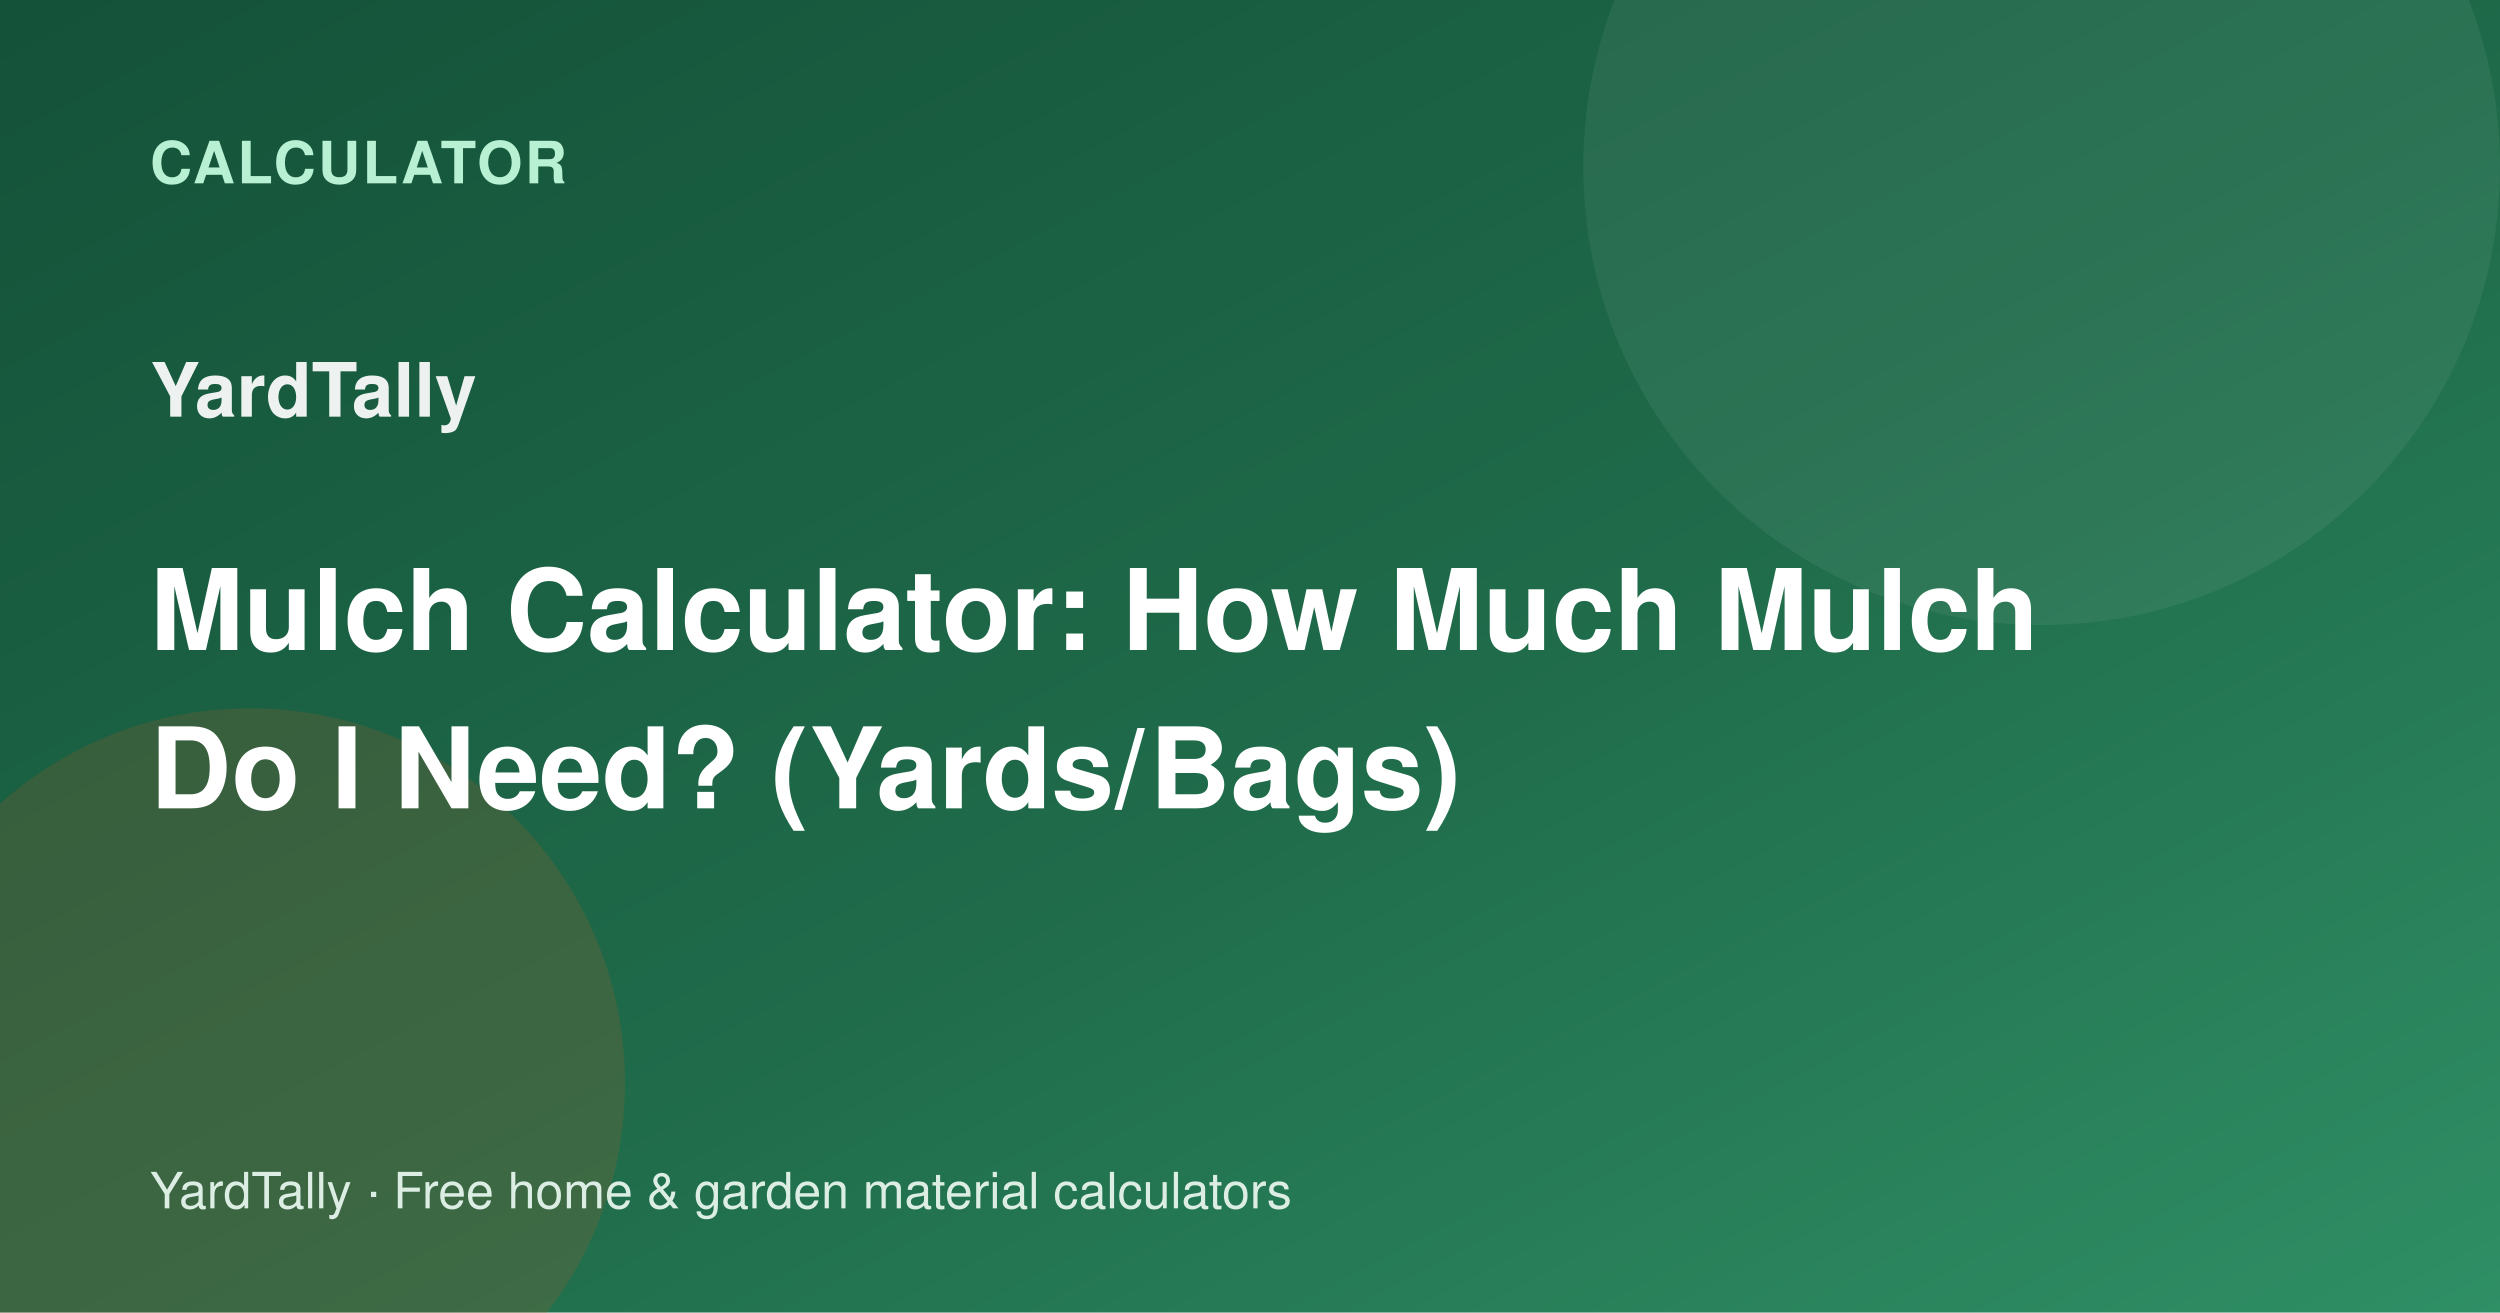
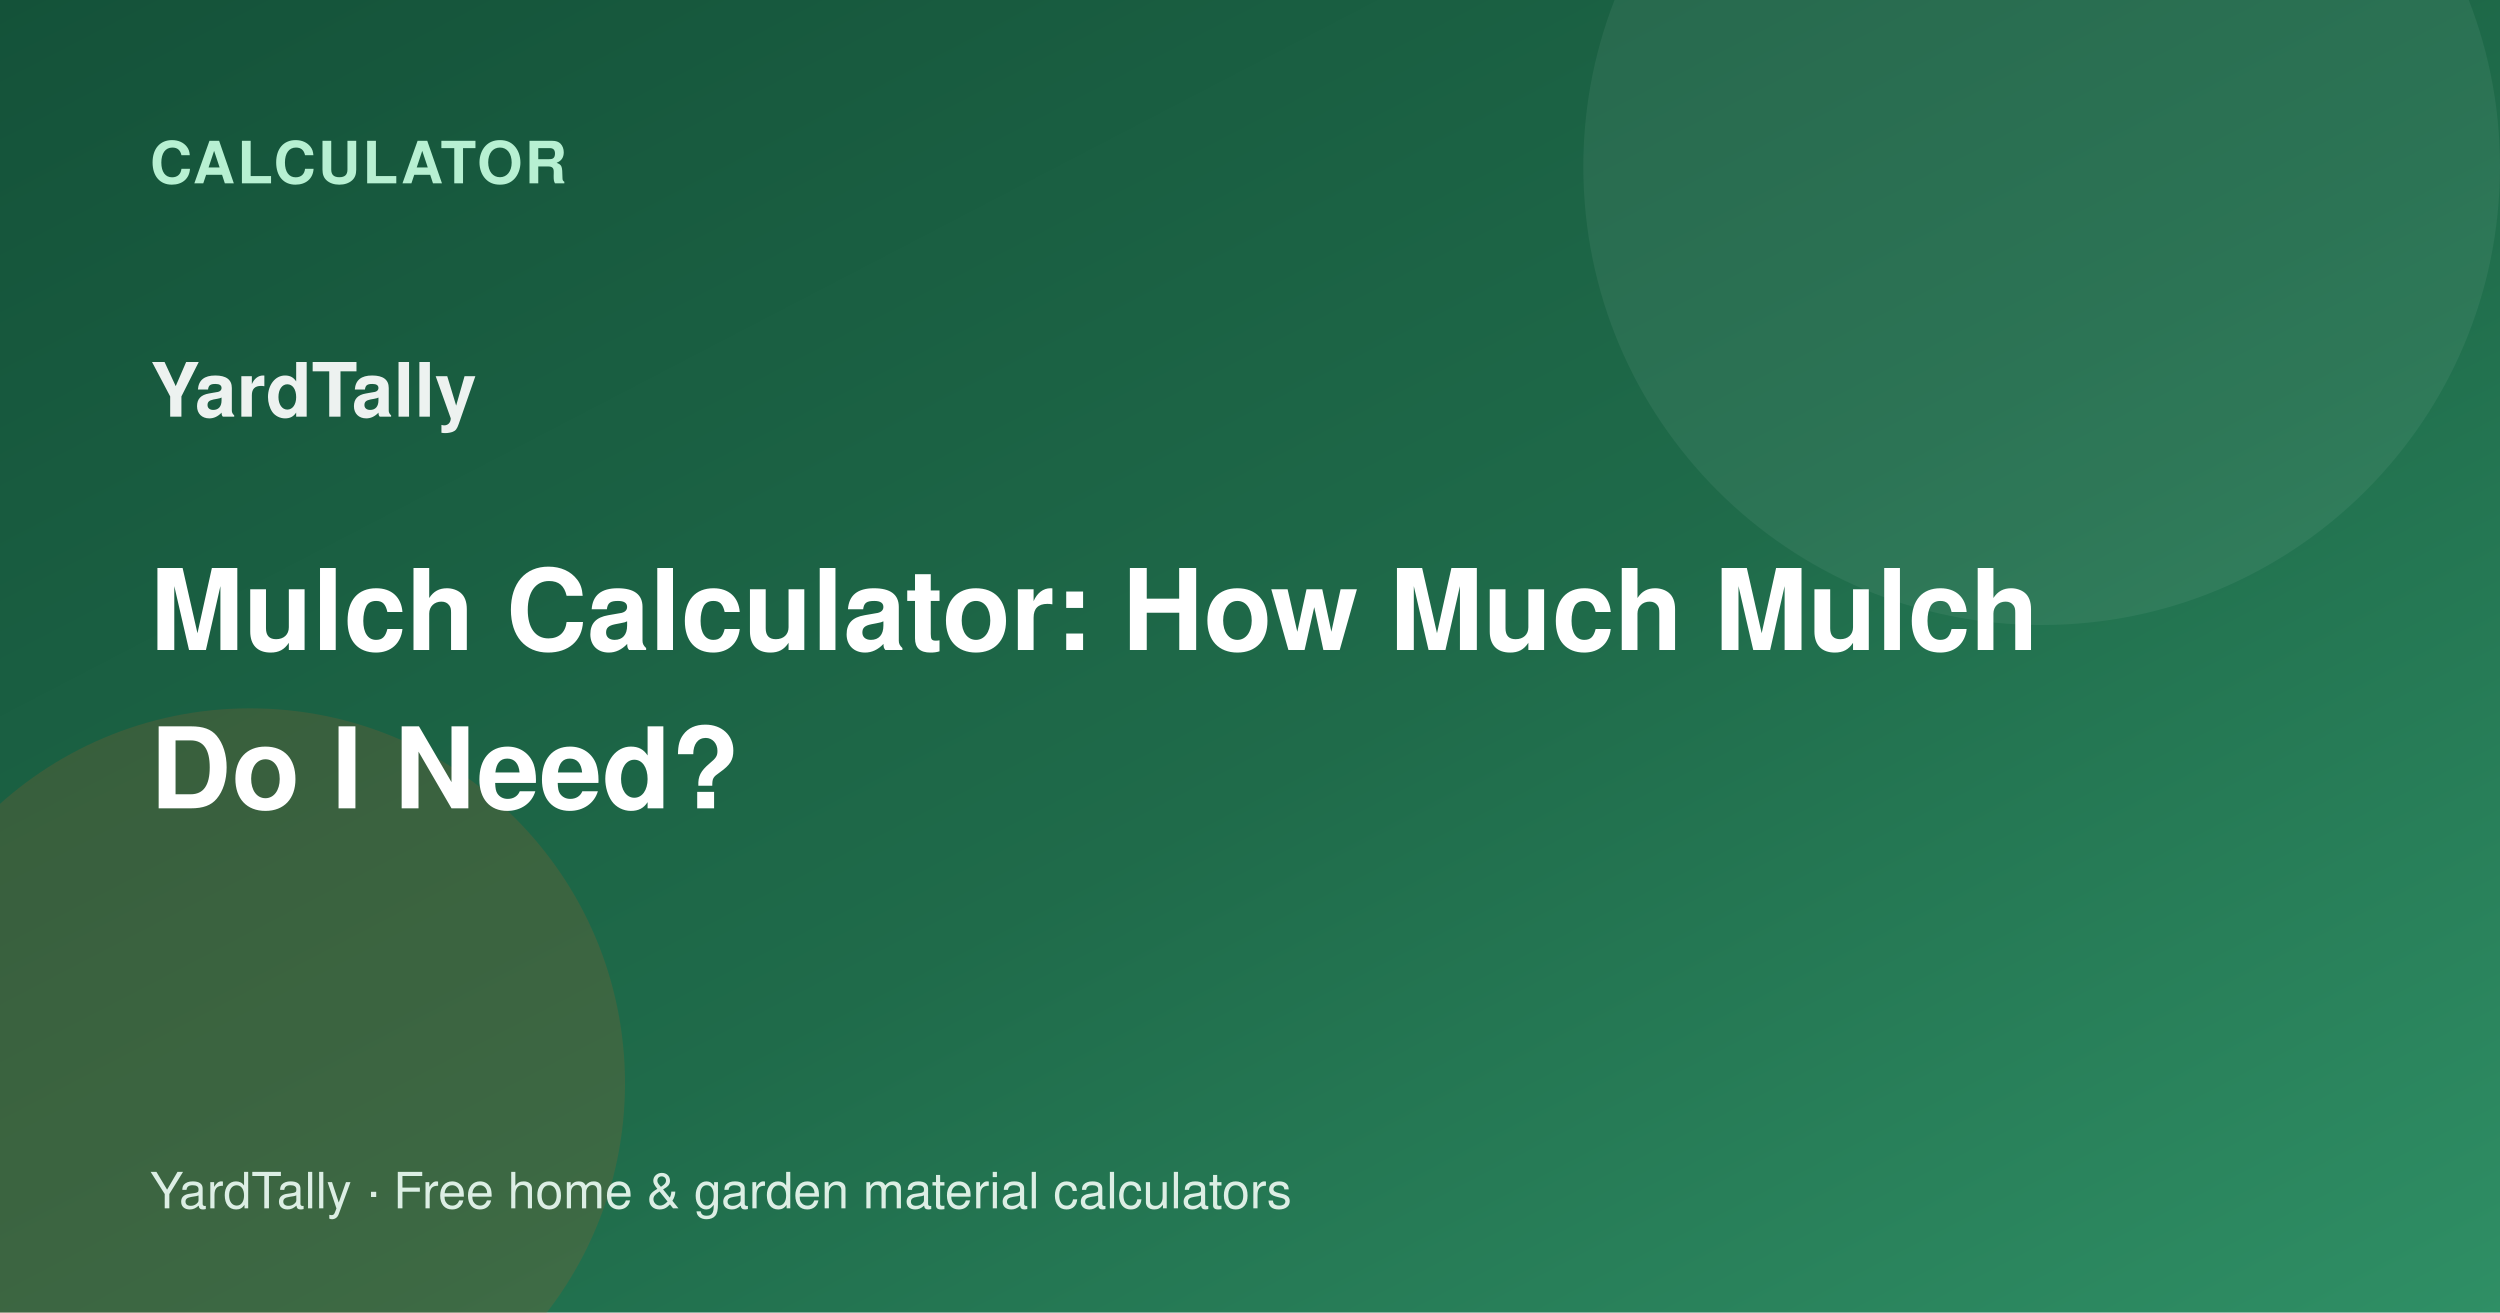
<svg xmlns="http://www.w3.org/2000/svg" width="1200" height="630" viewBox="0 0 1200 630">
  <defs>
    <linearGradient id="bg" x1="0" y1="0" x2="1" y2="1">
      <stop offset="0%" stop-color="#145239" />
      <stop offset="55%" stop-color="#1f6b4a" />
      <stop offset="100%" stop-color="#2f8f65" />
    </linearGradient>
  </defs>
  <rect width="1200" height="630" fill="url(#bg)" />
  <circle cx="980" cy="80" r="220" fill="#ffffff" fill-opacity="0.06" />
  <circle cx="120" cy="520" r="180" fill="#c45c26" fill-opacity="0.18" />
  <text x="72" y="88" font-family="ui-sans-serif, system-ui, Segoe UI, Helvetica, Arial, sans-serif" font-size="28" font-weight="600" fill="#b7f0d2" letter-spacing="0.04em">CALCULATOR</text>
  <text x="72" y="200" font-family="ui-sans-serif, system-ui, Segoe UI, Helvetica, Arial, sans-serif" font-size="36" font-weight="700" fill="#ffffff" fill-opacity="0.92">YardTally</text>
  <text x="72" y="312" font-family="ui-sans-serif, system-ui, Segoe UI, Helvetica, Arial, sans-serif" font-size="54" font-weight="700" fill="#ffffff">Mulch Calculator: How Much Mulch</text>
-   <text x="72" y="388" font-family="ui-sans-serif, system-ui, Segoe UI, Helvetica, Arial, sans-serif" font-size="54" font-weight="700" fill="#ffffff">Do I Need? (Yards/Bags)</text>
+   <text x="72" y="388" font-family="ui-sans-serif, system-ui, Segoe UI, Helvetica, Arial, sans-serif" font-size="54" font-weight="700" fill="#ffffff">Do I Need?</text>
  <text x="72" y="580" font-family="ui-sans-serif, system-ui, Segoe UI, Helvetica, Arial, sans-serif" font-size="24" fill="#dceee4">YardTally · Free home &amp; garden material calculators</text>
</svg>
